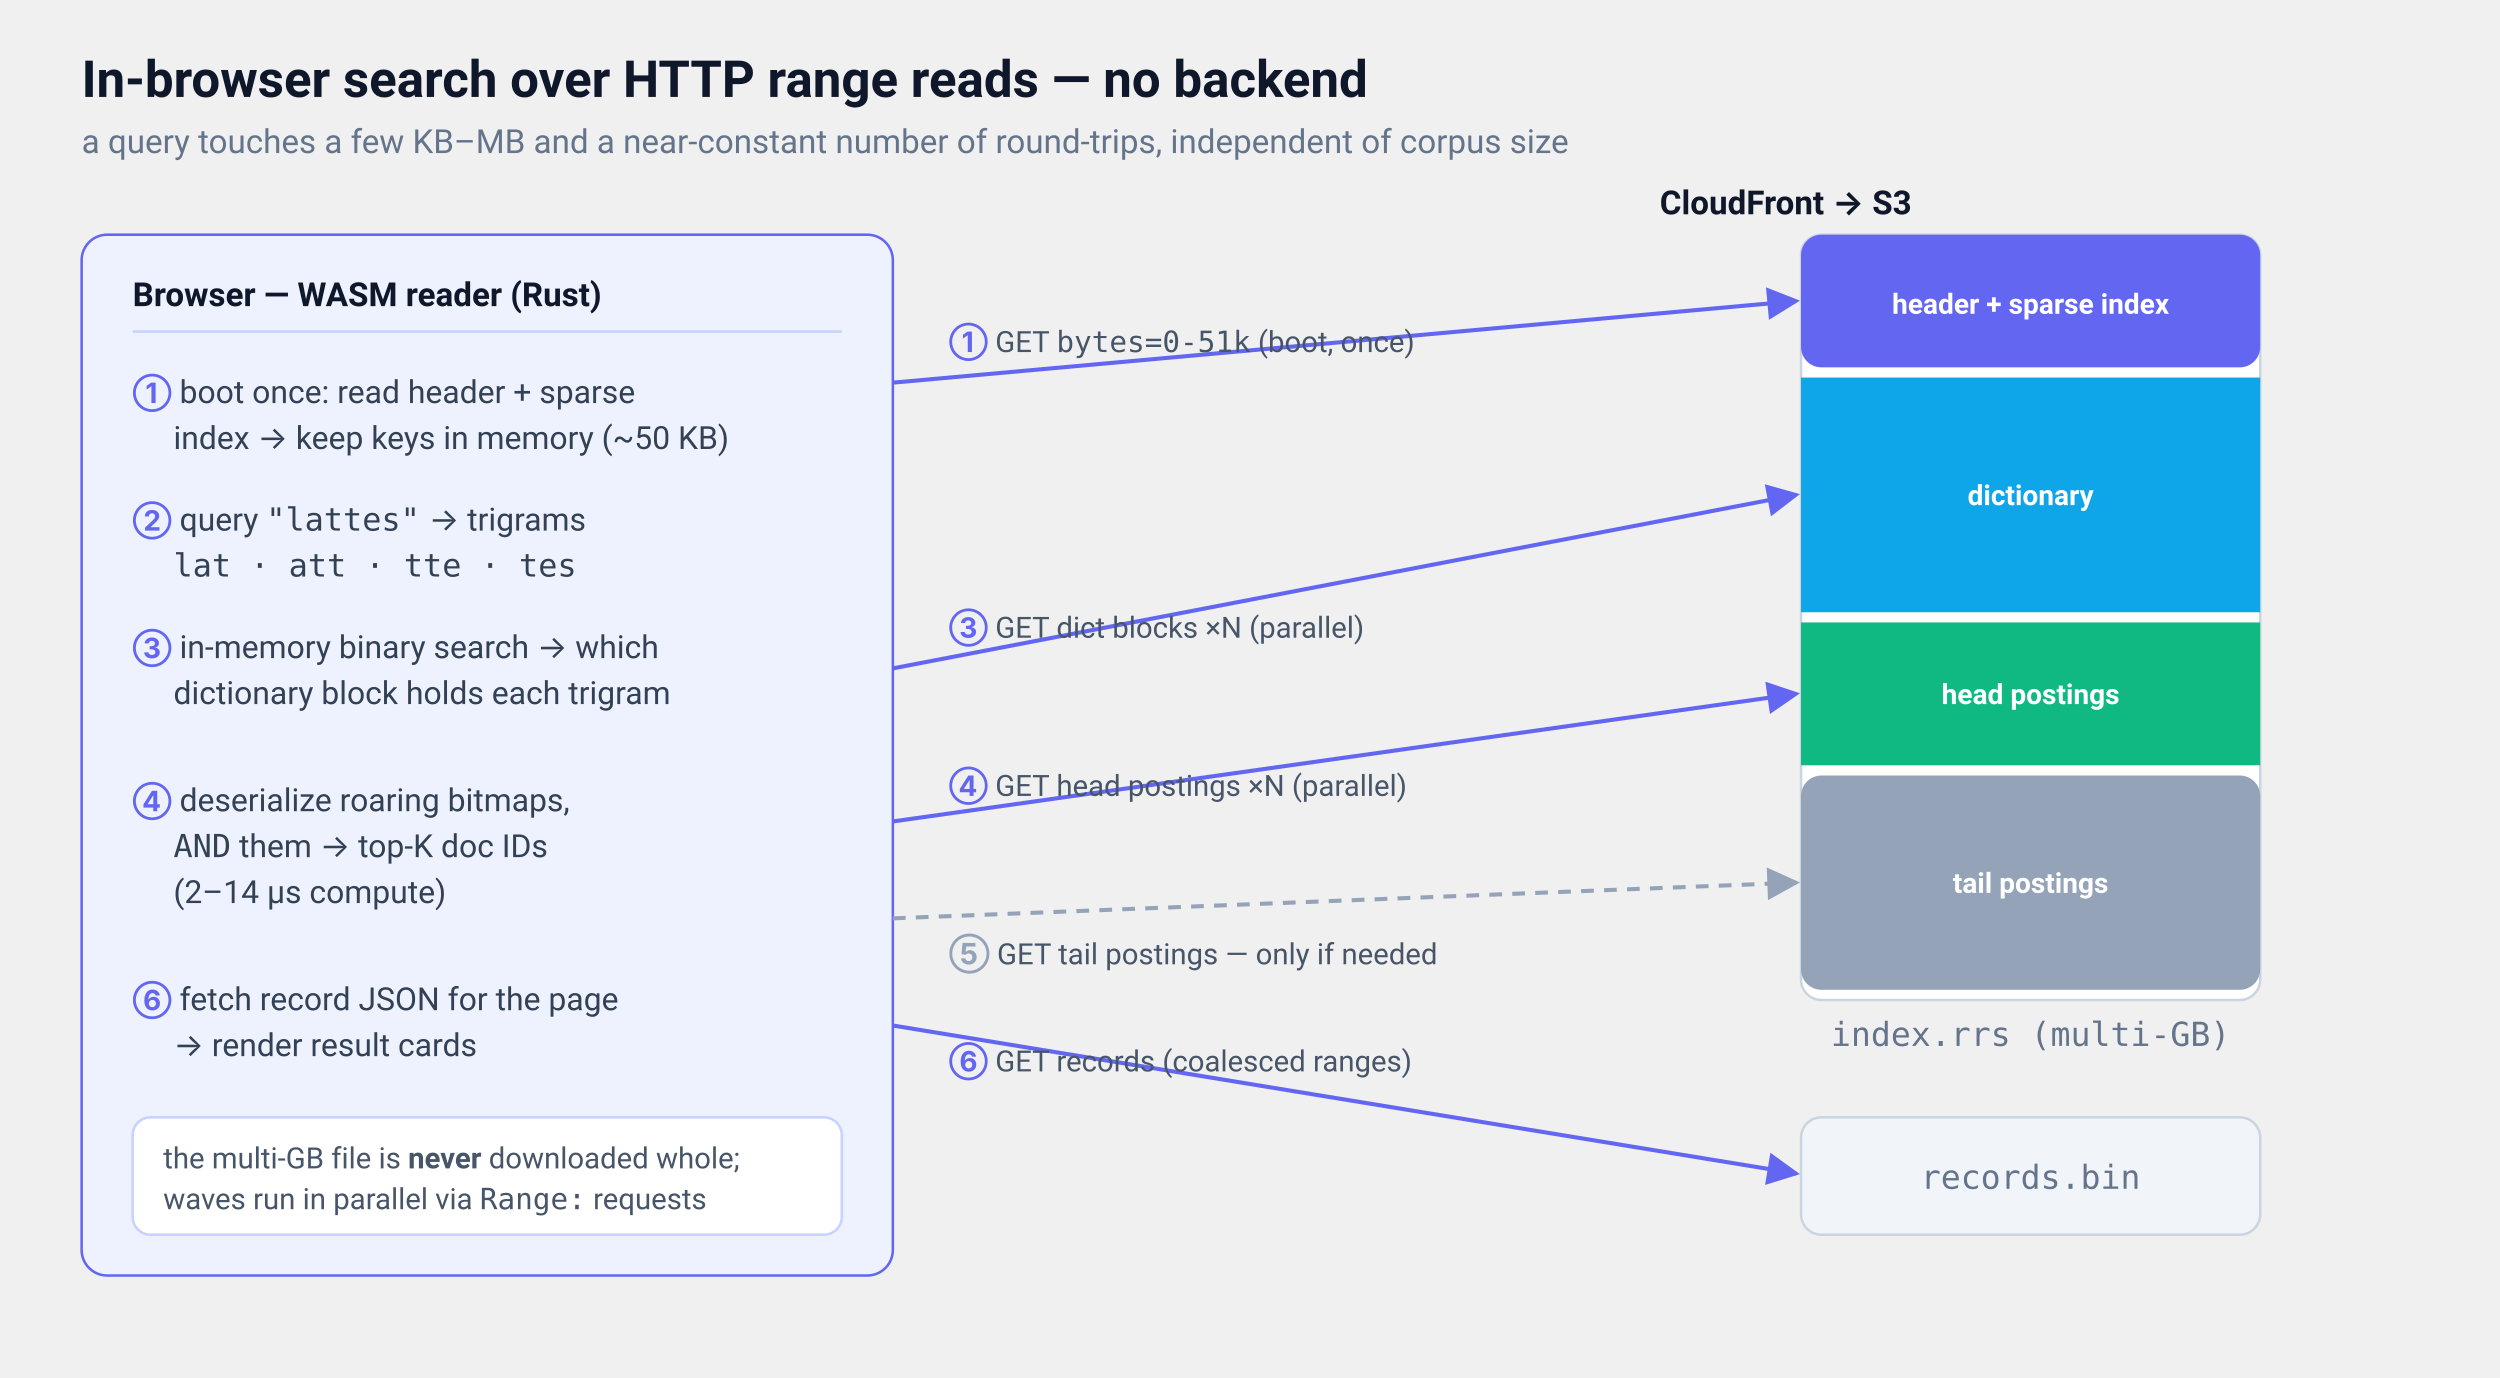
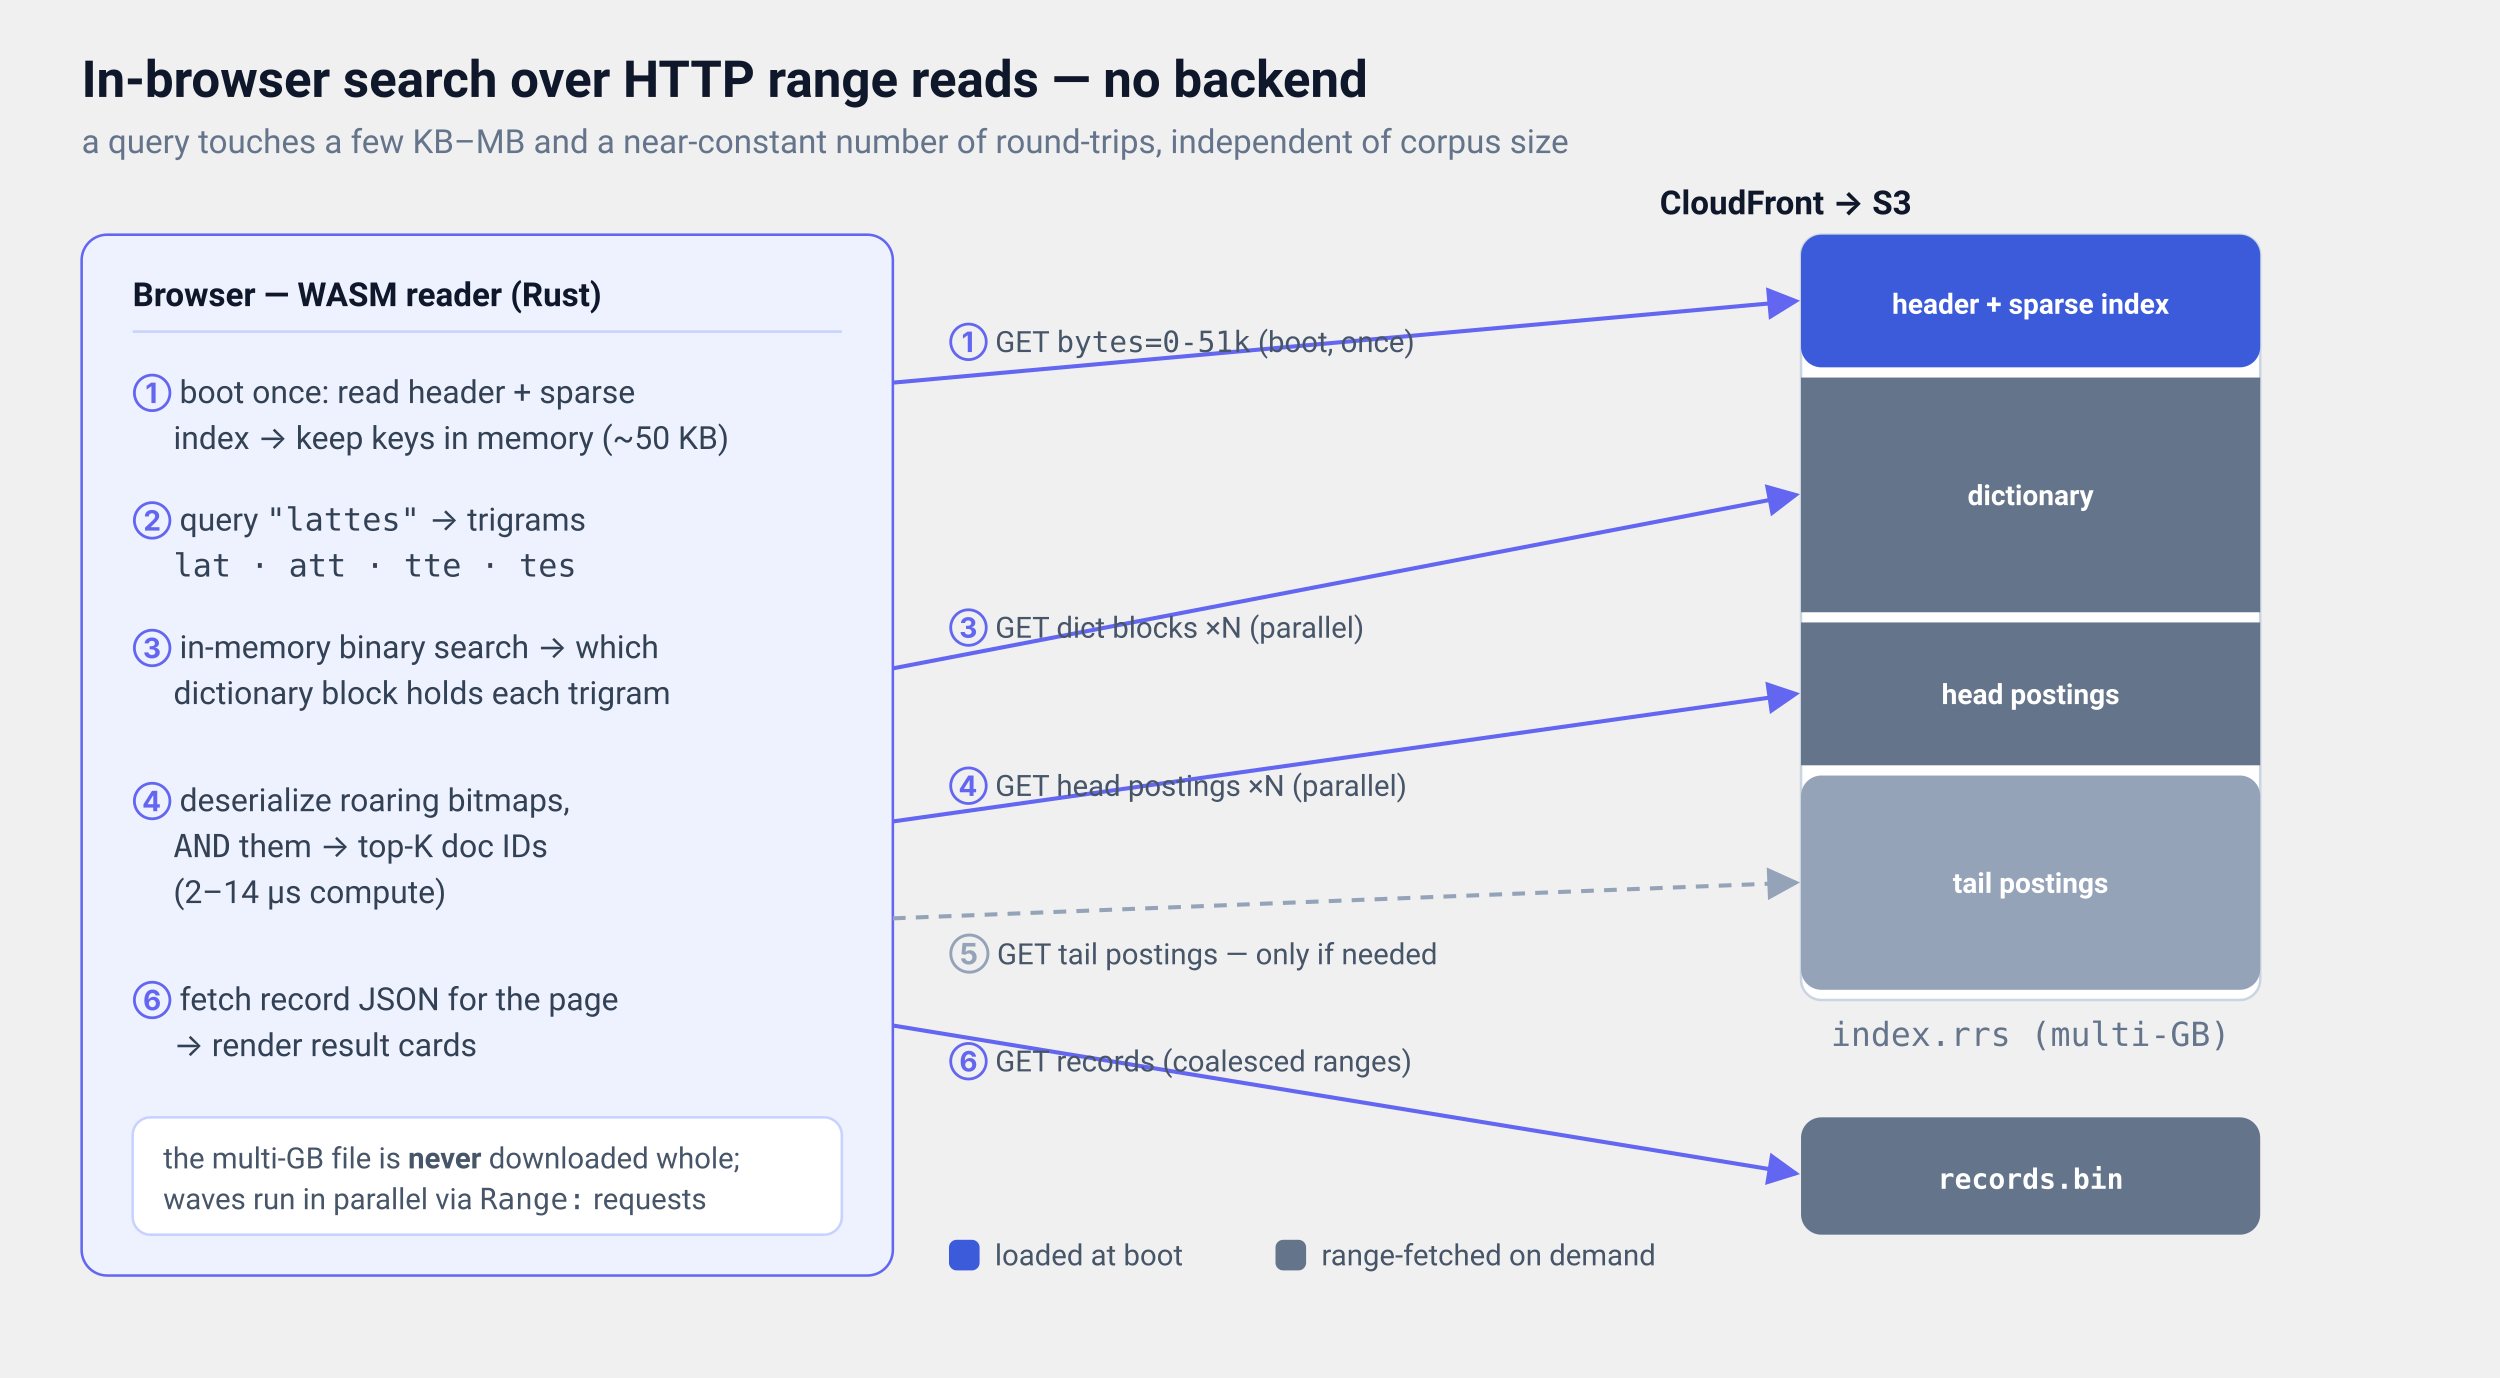
<svg xmlns="http://www.w3.org/2000/svg" viewBox="0 0 980 540" font-family="-apple-system, BlinkMacSystemFont, 'Segoe UI', Roboto, sans-serif" role="img" aria-label="In-browser search via HTTP range reads">
  <defs>
    <style>
      .title{font-size:20px;font-weight:700;fill:#0f172a}
      .sub{font-size:13px;fill:#64748b}
      .box{font-size:13px;font-weight:700;fill:#0f172a}
      .step{font-size:12.5px;fill:#334155}
      .mono{font-family:ui-monospace,SFMono-Regular,Menlo,monospace}
      .seg{font-size:11px;font-weight:700;fill:#fff}
      .req{font-size:11.5px;fill:#475569}
      .wave{font-size:11px;font-weight:700;fill:#6366f1}
    </style>
    <marker id="a2" markerWidth="9" markerHeight="9" refX="7" refY="4" orient="auto">
      <path d="M0,0 L8,4 L0,8 z" fill="#6366f1" />
    </marker>
    <marker id="a3" markerWidth="9" markerHeight="9" refX="7" refY="4" orient="auto">
      <path d="M0,0 L8,4 L0,8 z" fill="#94a3b8" />
    </marker>
  </defs>
  <text x="32" y="38" class="title">In-browser search over HTTP range reads — no backend</text>
  <text x="32" y="60" class="sub">a query touches a few KB–MB and a near-constant number of round-trips, independent of corpus size</text>
  <rect x="32" y="92" width="318" height="408" rx="10" fill="#eef2ff" stroke="#6366f1" />
  <text x="52" y="120" class="box">Browser — WASM reader (Rust)</text>
  <line x1="52" y1="130" x2="330" y2="130" stroke="#c7d2fe" />
  <text x="52" y="158" class="step">
    <tspan class="wave">①</tspan> boot once: read header + sparse</text>
  <text x="68" y="176" class="step">index → keep keys in memory (~50 KB)</text>
  <text x="52" y="208" class="step">
    <tspan class="wave">②</tspan> query <tspan class="mono">"lattes"</tspan> → trigrams</text>
  <text x="68" y="226" class="step mono" font-size="12">lat · att · tte · tes</text>
  <text x="52" y="258" class="step">
    <tspan class="wave">③</tspan> in-memory binary search → which</text>
  <text x="68" y="276" class="step">dictionary block holds each trigram</text>
  <text x="52" y="318" class="step">
    <tspan class="wave">④</tspan> deserialize roaring bitmaps,</text>
  <text x="68" y="336" class="step">
    <tspan class="mono">AND</tspan> them → top-K doc IDs</text>
  <text x="68" y="354" class="step" fill="#64748b">(2–14 µs compute)</text>
  <text x="52" y="396" class="step">
    <tspan class="wave">⑥</tspan> fetch record JSON for the page</text>
  <text x="68" y="414" class="step">→ render result cards</text>
  <rect x="52" y="438" width="278" height="46" rx="7" fill="#fff" stroke="#c7d2fe" />
  <text x="64" y="458" class="req">the multi-GB file is <tspan font-weight="700">never</tspan> downloaded whole;</text>
  <text x="64" y="474" class="req">waves run in parallel via <tspan class="mono">Range:</tspan> requests</text>
  <text x="700" y="84" class="box" text-anchor="middle">CloudFront → S3</text>
  <rect x="706" y="92" width="180" height="300" rx="8" fill="#fff" stroke="#cbd5e1" />
-   <rect x="706" y="92" width="180" height="52" rx="8" fill="#6366f1" />
-   <rect x="706" y="148" width="180" height="92" fill="#0ea5e9" />
-   <rect x="706" y="244" width="180" height="56" fill="#10b981" />
+   <rect x="706" y="92" width="180" height="52" rx="8" fill="#3b5bdb" />
+   <rect x="706" y="148" width="180" height="92" fill="#64748b" />
+   <rect x="706" y="244" width="180" height="56" fill="#64748b" />
  <rect x="706" y="304" width="180" height="84" rx="8" fill="#94a3b8" />
  <text x="796" y="123" class="seg" text-anchor="middle">header + sparse index</text>
  <text x="796" y="198" class="seg" text-anchor="middle">dictionary</text>
  <text x="796" y="276" class="seg" text-anchor="middle">head postings</text>
  <text x="796" y="350" class="seg" text-anchor="middle">tail postings</text>
  <text x="796" y="410" class="sub mono" text-anchor="middle" font-size="11">index.rrs (multi-GB)</text>
-   <rect x="706" y="438" width="180" height="46" rx="8" fill="#f1f5f9" stroke="#cbd5e1" />
-   <text x="796" y="466" class="sub mono" text-anchor="middle" font-size="11">records.bin</text>
+   <rect x="706" y="438" width="180" height="46" rx="8" fill="#64748b" />
+   <text x="796" y="466" class="seg mono" text-anchor="middle" font-size="11">records.bin</text>
  <line x1="350" y1="150" x2="704" y2="118" stroke="#6366f1" stroke-width="1.6" marker-end="url(#a2)" />
  <text x="372" y="138" class="req">
    <tspan class="wave">①</tspan> GET <tspan class="mono">bytes=0-51k</tspan> (boot, once)</text>
  <line x1="350" y1="262" x2="704" y2="194" stroke="#6366f1" stroke-width="1.6" marker-end="url(#a2)" />
  <text x="372" y="250" class="req">
    <tspan class="wave">③</tspan> GET dict blocks ×N (parallel)</text>
  <line x1="350" y1="322" x2="704" y2="272" stroke="#6366f1" stroke-width="1.6" marker-end="url(#a2)" />
  <text x="372" y="312" class="req">
    <tspan class="wave">④</tspan> GET head postings ×N (parallel)</text>
  <line x1="350" y1="360" x2="704" y2="346" stroke="#94a3b8" stroke-width="1.6" stroke-dasharray="5 4" marker-end="url(#a3)" />
  <text x="372" y="378" class="req" fill="#64748b">
    <tspan fill="#94a3b8" font-weight="700">⑤</tspan> GET tail postings — only if needed</text>
  <line x1="350" y1="402" x2="704" y2="460" stroke="#6366f1" stroke-width="1.6" marker-end="url(#a2)" />
  <text x="372" y="420" class="req">
    <tspan class="wave">⑥</tspan> GET records (coalesced ranges)</text>
+   <rect x="372" y="486" width="12" height="12" rx="3" fill="#3b5bdb" />
+   <text x="390" y="496" class="req">loaded at boot</text>
+   <rect x="500" y="486" width="12" height="12" rx="3" fill="#64748b" />
+   <text x="518" y="496" class="req">range-fetched on demand</text>
</svg>
